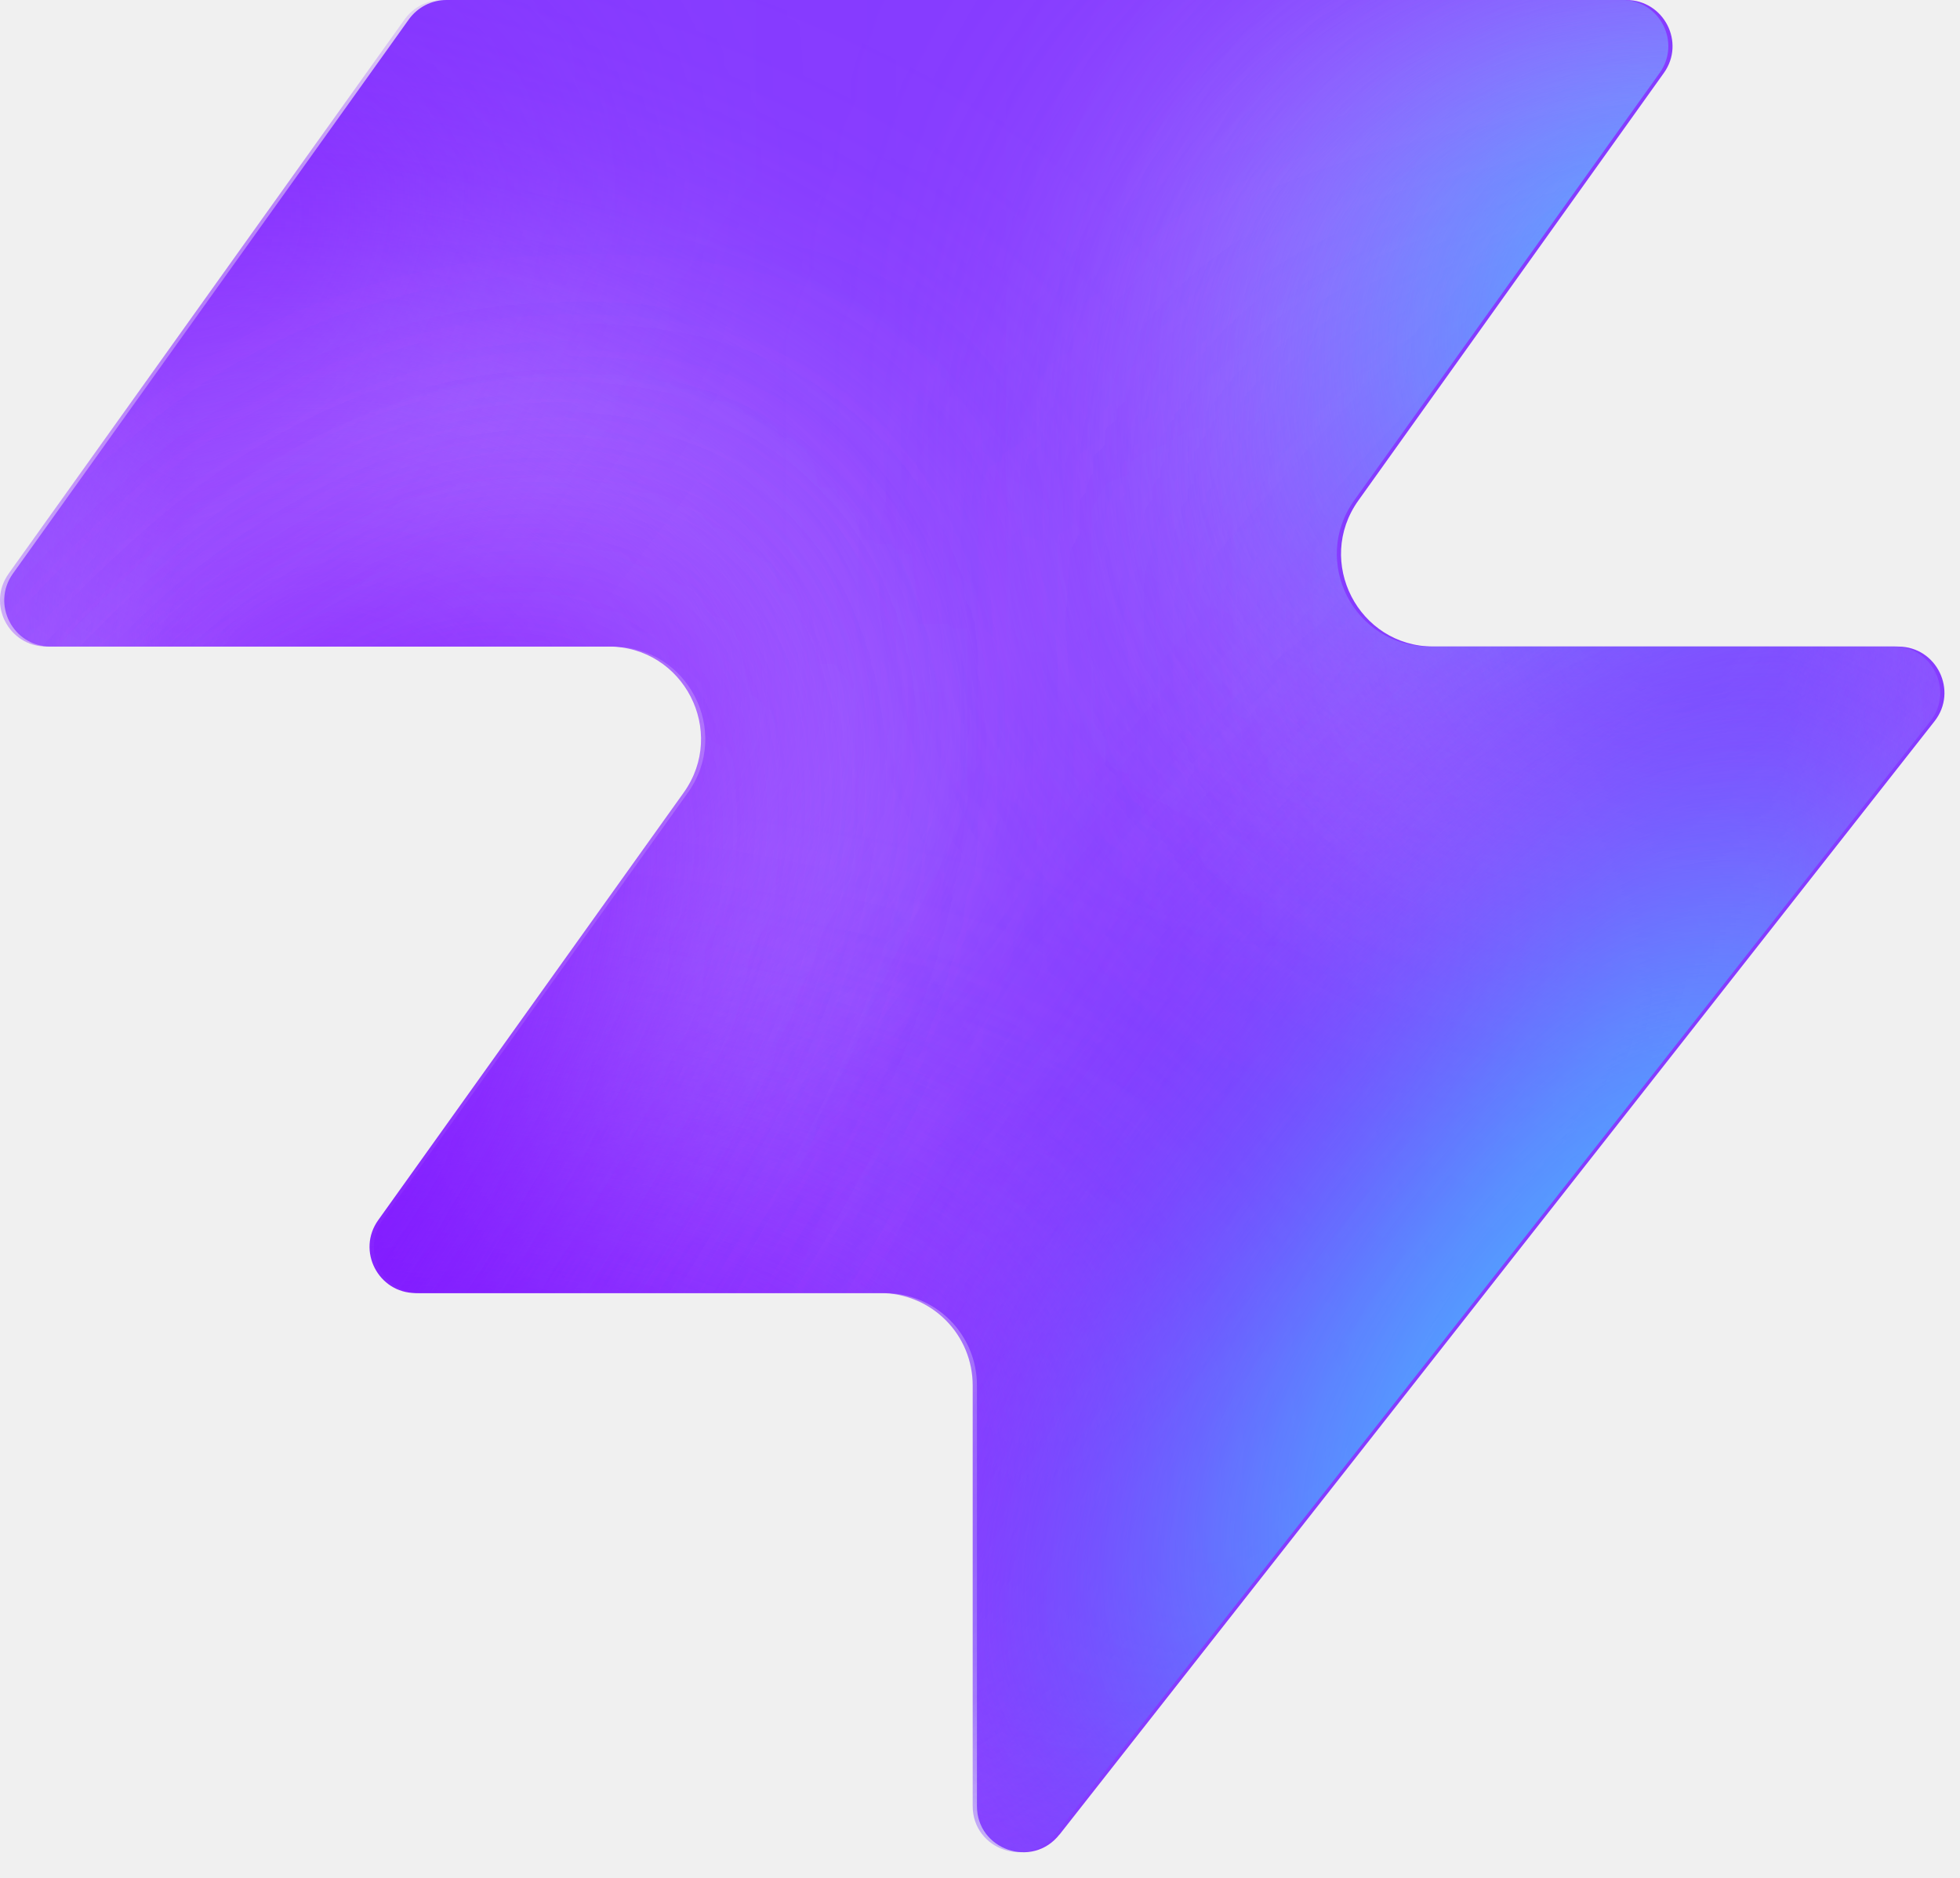
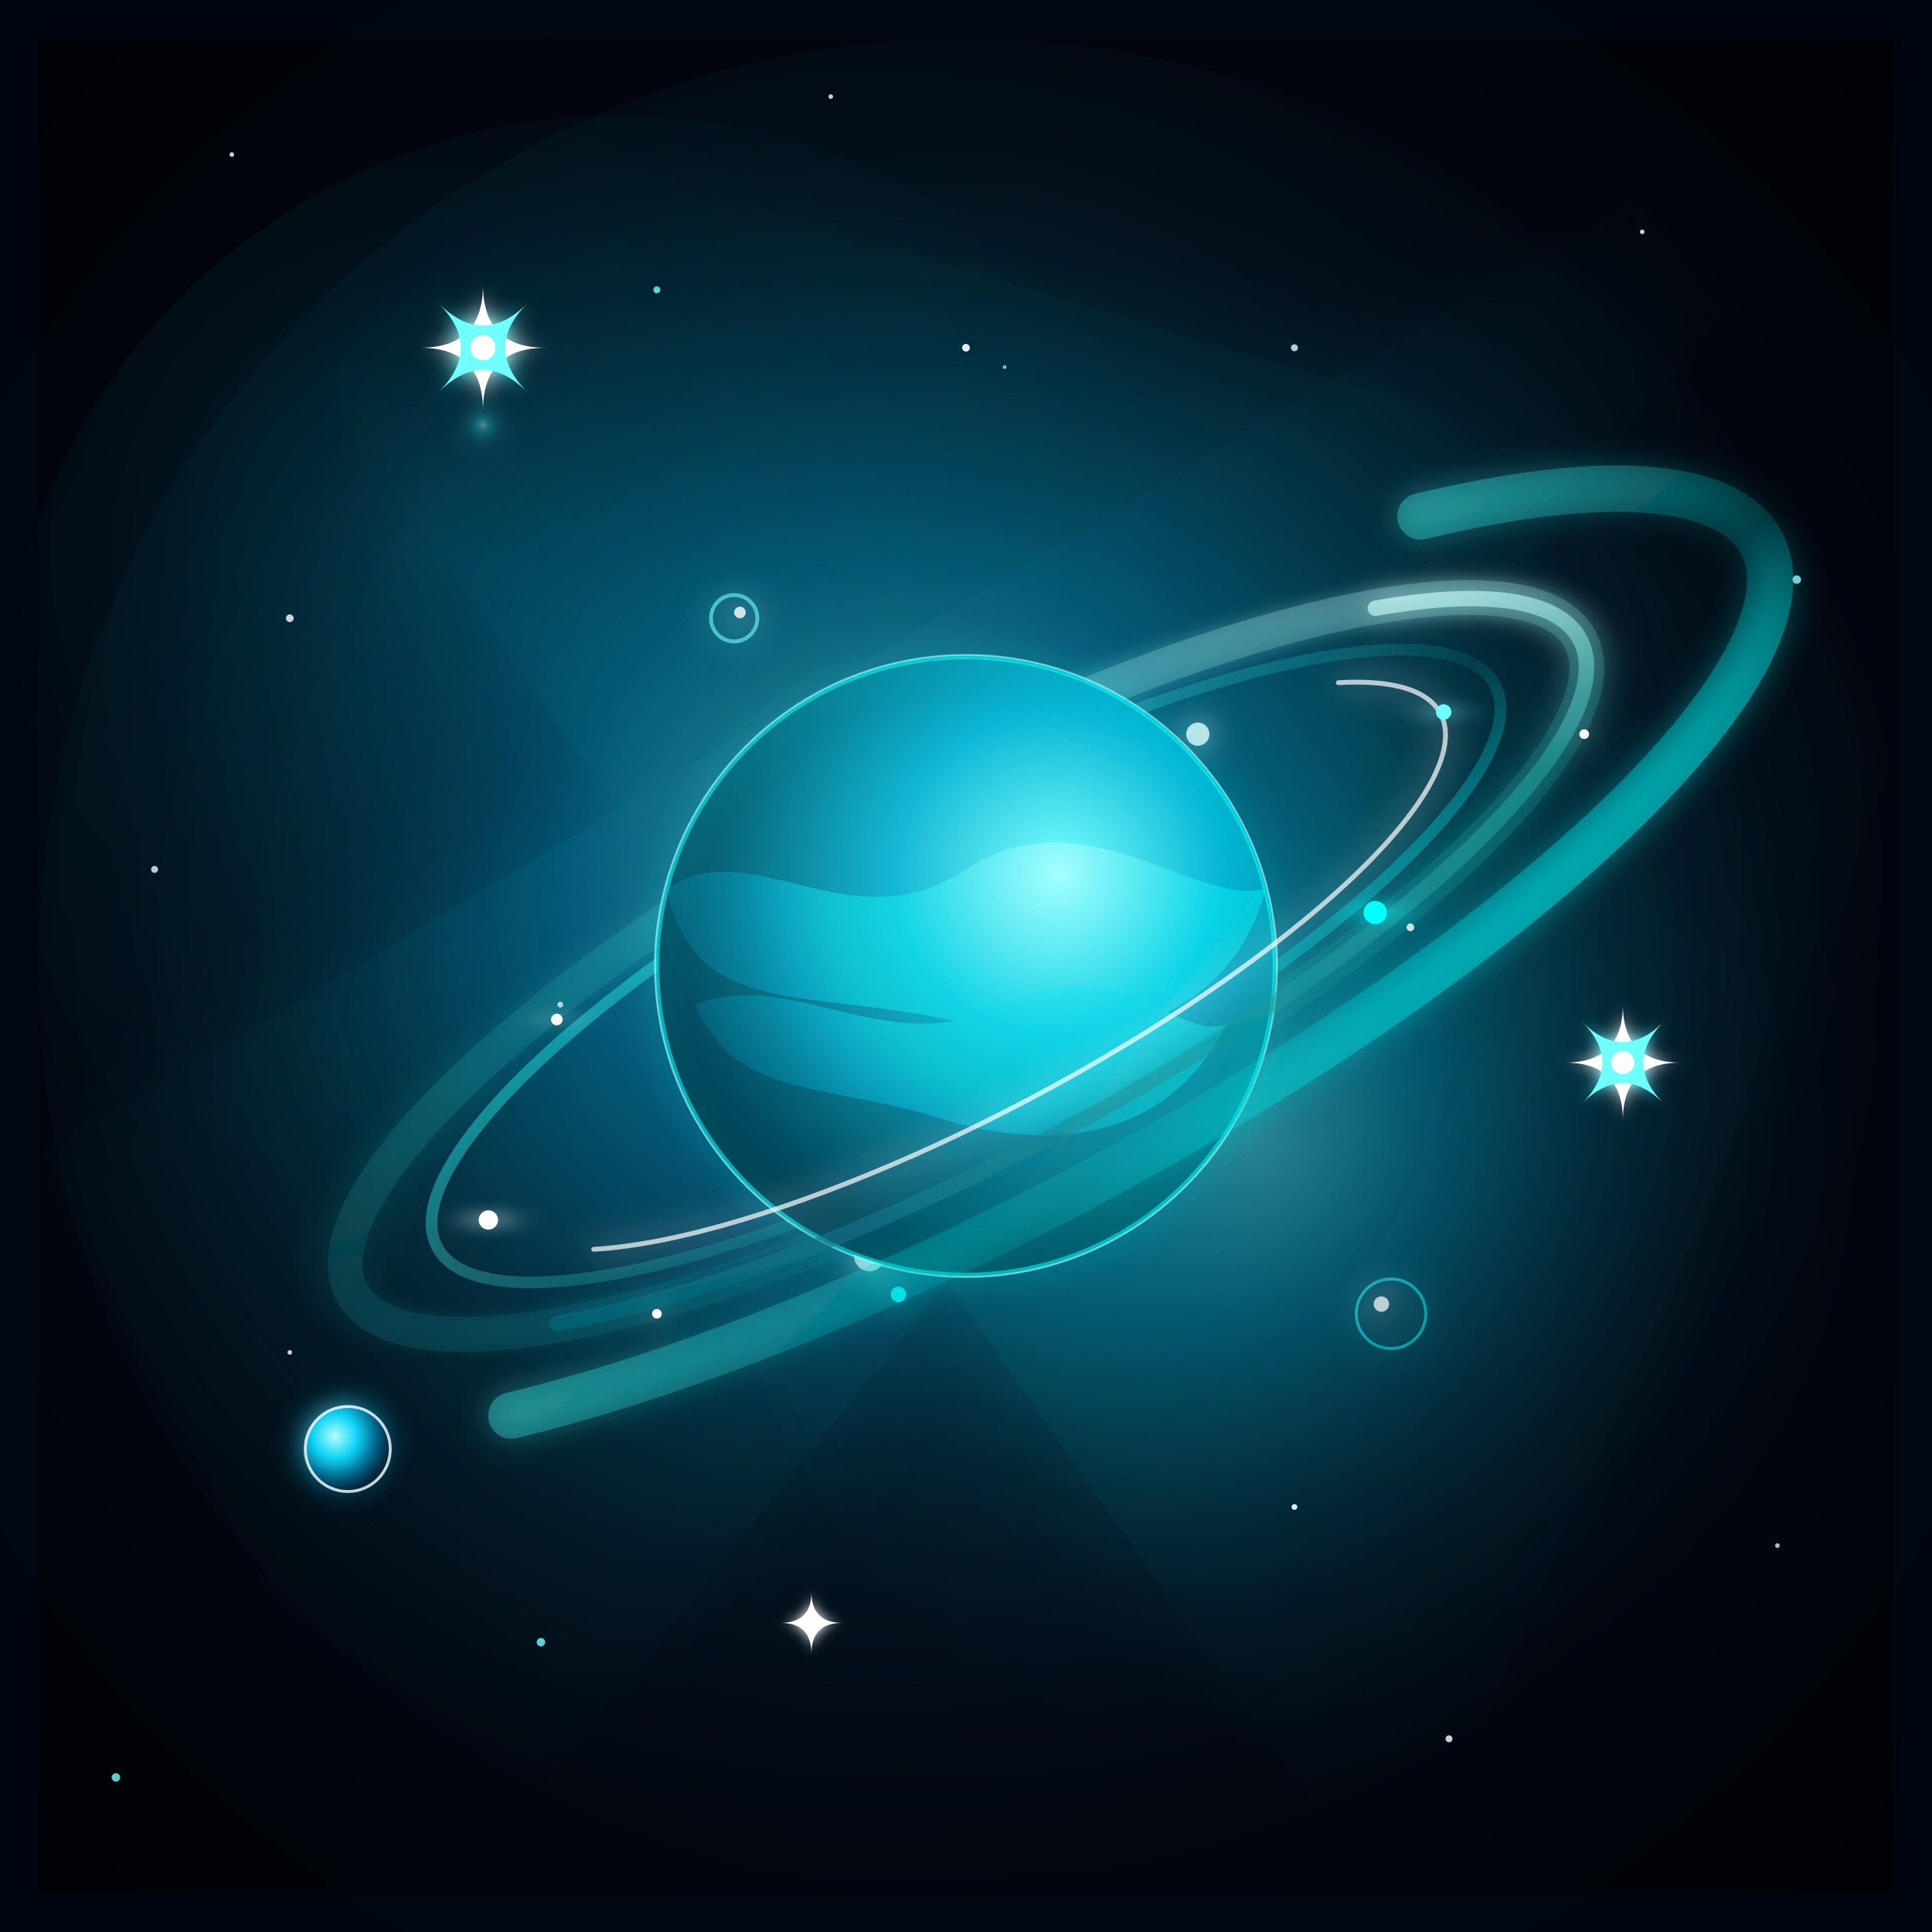
- <svg xmlns="http://www.w3.org/2000/svg" width="48" height="46" fill="none" viewBox="0 0 48 46">
-   <path fill="#863bff" d="M25.946 44.938c-.664.845-2.021.375-2.021-.698V33.937a2.26 2.26 0 0 0-2.262-2.262H10.287c-.92 0-1.456-1.04-.92-1.788l7.48-10.471c1.07-1.497 0-3.578-1.842-3.578H1.237c-.92 0-1.456-1.04-.92-1.788L10.013.474c.214-.297.556-.474.92-.474h28.894c.92 0 1.456 1.04.92 1.788l-7.48 10.471c-1.07 1.498 0 3.579 1.842 3.579h11.377c.943 0 1.473 1.088.89 1.83L25.947 44.94z" style="fill:#863bff;fill:color(display-p3 .525 .23 1);fill-opacity:1" />
-   <mask id="a" width="48" height="46" x="0" y="0" maskUnits="userSpaceOnUse" style="mask-type:alpha">
-     <path fill="#000" d="M25.842 44.938c-.664.844-2.021.375-2.021-.698V33.937a2.26 2.26 0 0 0-2.262-2.262H10.183c-.92 0-1.456-1.04-.92-1.788l7.48-10.471c1.07-1.498 0-3.579-1.842-3.579H1.133c-.92 0-1.456-1.04-.92-1.787L9.91.473c.214-.297.556-.474.92-.474h28.894c.92 0 1.456 1.04.92 1.788l-7.48 10.471c-1.07 1.498 0 3.578 1.842 3.578h11.377c.943 0 1.473 1.088.89 1.832L25.843 44.94z" style="fill:#000;fill-opacity:1" />
-   </mask>
-   <g mask="url(#a)">
-     <g filter="url(#b)">
-       <ellipse cx="5.508" cy="14.704" fill="#ede6ff" rx="5.508" ry="14.704" style="fill:#ede6ff;fill:color(display-p3 .927 .903 1);fill-opacity:1" transform="matrix(.00324 1 1 -.00324 -4.47 31.516)" />
+ <svg xmlns="http://www.w3.org/2000/svg" xmlns:xlink="http://www.w3.org/1999/xlink" viewBox="0 0 1000 1000" width="100%" height="100%" version="1.1" id="svg89">
+   <defs id="defs44">
+     <radialGradient id="space-bg" cx="50%" cy="50%" r="75%">
+       <stop offset="0%" stop-color="#071528" id="stop1" />
+       <stop offset="45%" stop-color="#030814" id="stop2" />
+       <stop offset="80%" stop-color="#010308" id="stop3" />
+       <stop offset="100%" stop-color="#000104" id="stop4" />
+     </radialGradient>
+     <radialGradient id="aqua-core" cx="45%" cy="45%" r="55%">
+       <stop offset="0%" stop-color="#70ffff" stop-opacity="0.8" id="stop5" />
+       <stop offset="30%" stop-color="#00bfff" stop-opacity="0.5" id="stop6" />
+       <stop offset="60%" stop-color="#007a8a" stop-opacity="0.25" id="stop7" />
+       <stop offset="100%" stop-color="#001f30" stop-opacity="0" id="stop8" />
+     </radialGradient>
+     <radialGradient id="deep-teal-nebula" cx="35%" cy="35%" r="65%">
+       <stop offset="0%" stop-color="#006680" stop-opacity="0.65" id="stop9" />
+       <stop offset="50%" stop-color="#002b36" stop-opacity="0.3" id="stop10" />
+       <stop offset="100%" stop-color="#000000" stop-opacity="0" id="stop11" />
+     </radialGradient>
+     <radialGradient id="cyan-glow-spec" cx="50%" cy="50%" r="50%">
+       <stop offset="0%" stop-color="#e0ffff" stop-opacity="0.9" id="stop12" />
+       <stop offset="30%" stop-color="#00ced1" stop-opacity="0.6" id="stop13" />
+       <stop offset="70%" stop-color="#005f73" stop-opacity="0.2" id="stop14" />
+       <stop offset="100%" stop-color="#002b36" stop-opacity="0" id="stop15" />
+     </radialGradient>
+     <radialGradient id="gas-giant" cx="65%" cy="35%" r="75%">
+       <stop offset="0%" stop-color="#70ffff" id="stop16" />
+       <stop offset="35%" stop-color="#00a8cc" id="stop17" />
+       <stop offset="70%" stop-color="#004d61" id="stop18" />
+       <stop offset="100%" stop-color="#01101a" id="stop19" />
+     </radialGradient>
+     <radialGradient id="ice-planet" cx="35%" cy="35%" r="65%">
+       <stop offset="0%" stop-color="#b2fefa" id="stop20" />
+       <stop offset="40%" stop-color="#0ed2f7" id="stop21" />
+       <stop offset="80%" stop-color="#005275" id="stop22" />
+       <stop offset="100%" stop-color="#002233" id="stop23" />
+     </radialGradient>
+     <linearGradient id="ring-grad-1" x1="0%" y1="0%" x2="100%" y2="100%">
+       <stop offset="0%" stop-color="#00ffff" stop-opacity="0.8" id="stop24" />
+       <stop offset="30%" stop-color="#48d1cc" stop-opacity="0.5" id="stop25" />
+       <stop offset="70%" stop-color="#00ced1" stop-opacity="0.15" id="stop26" />
+       <stop offset="100%" stop-color="#00ffff" stop-opacity="0.8" id="stop27" />
+     </linearGradient>
+     <linearGradient id="ring-grad-2" x1="100%" y1="0%" x2="0%" y2="100%">
+       <stop offset="0%" stop-color="#e0ffff" stop-opacity="0.8" id="stop28" />
+       <stop offset="40%" stop-color="#20b2aa" stop-opacity="0.4" id="stop29" />
+       <stop offset="100%" stop-color="#004d61" stop-opacity="0.6" id="stop30" />
+     </linearGradient>
+     <linearGradient id="cosmic-wave-1" x1="-22.259" y1="1932.471" x2="378.409" y2="1932.471" gradientTransform="scale(2.807809,0.3561496)" gradientUnits="userSpaceOnUse">
+       <stop offset="0%" stop-color="#00ffff" stop-opacity="0" id="stop31" />
+       <stop offset="30%" stop-color="#00ffff" stop-opacity="0.4" id="stop32" />
+       <stop offset="50%" stop-color="#aaffff" stop-opacity="0.7" id="stop33" />
+       <stop offset="70%" stop-color="#20b2aa" stop-opacity="0.35" id="stop34" />
+       <stop offset="100%" stop-color="#00ffff" stop-opacity="0" id="stop35" />
+     </linearGradient>
+     <linearGradient id="cosmic-wave-2" x1="444.766" y1="1992.43" x2="-27.145" y2="1520.518" gradientTransform="scale(2.394517,0.4176207)" gradientUnits="userSpaceOnUse">
+       <stop offset="0%" stop-color="#004052" stop-opacity="0" id="stop36" />
+       <stop offset="40%" stop-color="#48d1cc" stop-opacity="0.5" id="stop37" />
+       <stop offset="80%" stop-color="#00ffff" stop-opacity="0.25" id="stop38" />
+       <stop offset="100%" stop-color="#002b36" stop-opacity="0" id="stop39" />
+     </linearGradient>
+     <filter id="glow-heavy" x="-0.084" y="-0.084" width="1.168" height="1.168">
+       <feGaussianBlur stdDeviation="25" result="blur1" id="feGaussianBlur39" />
+       <feGaussianBlur stdDeviation="10" result="blur2" id="feGaussianBlur40" />
+       <feMerge id="feMerge42">
+         <feMergeNode in="blur1" id="feMergeNode40" />
+         <feMergeNode in="blur2" id="feMergeNode41" />
+         <feMergeNode in="SourceGraphic" id="feMergeNode42" />
+       </feMerge>
+     </filter>
+     <filter id="glow-soft" x="-3.84" y="-3.84" width="8.68" height="8.68">
+       <feGaussianBlur stdDeviation="8" result="blur" id="feGaussianBlur42" />
+       <feMerge id="feMerge44">
+         <feMergeNode in="blur" id="feMergeNode43" />
+         <feMergeNode in="SourceGraphic" id="feMergeNode44" />
+       </feMerge>
+     </filter>
+     <radialGradient xlink:href="#cyan-glow-spec" id="radialGradient89" cx="500" cy="500" r="500" fx="500" fy="500" gradientUnits="userSpaceOnUse" />
+     <radialGradient xlink:href="#aqua-core" id="radialGradient90" cx="450" cy="450" r="550" fx="450" fy="450" gradientUnits="userSpaceOnUse" />
+   </defs>
+   <rect width="1000" height="1000" fill="url(#space-bg)" id="rect44" />
+   <circle cx="500" cy="500" r="480" fill="url(#aqua-core)" opacity="0.55" id="circle44" />
+   <circle cx="320" cy="380" r="320" fill="url(#deep-teal-nebula)" opacity="0.5" style="mix-blend-mode: screen;" id="circle45" />
+   <circle cx="680" cy="620" r="300" fill="url(#aqua-core)" opacity="0.4" style="mix-blend-mode: screen;" id="circle46" />
+   <g opacity="0.8" id="g58">
+     <circle cx="120" cy="80" r="1.2" fill="#fff" id="circle47" />
+     <circle cx="340" cy="150" r="1.8" fill="#70ffff" id="circle48" />
+     <circle cx="850" cy="120" r="1.2" fill="#fff" id="circle49" />
+     <circle cx="930" cy="300" r="2.2" fill="#aaffff" id="circle50" />
+     <circle cx="80" cy="450" r="1.8" fill="#e0ffff" id="circle51" />
+     <circle cx="150" cy="700" r="1.2" fill="#fff" id="circle52" />
+     <circle cx="280" cy="850" r="2.2" fill="#70ffff" id="circle53" />
+     <circle cx="750" cy="900" r="1.8" fill="#fff" id="circle54" />
+     <circle cx="920" cy="800" r="1.2" fill="#aaffff" id="circle55" />
+     <circle cx="60" cy="920" r="2.2" fill="#70ffff" id="circle56" />
+     <circle cx="430" cy="50" r="1.2" fill="#fff" id="circle57" />
+     <circle cx="670" cy="180" r="1.8" fill="#e0ffff" id="circle58" />
+   </g>
+   <g filter="url(#glow-soft)" id="g66">
+     <circle cx="450" cy="650" r="8" fill="#e0ffff" opacity="0.7" id="circle59" />
+     <circle cx="465" cy="670" r="4" fill="#00ffff" opacity="0.85" id="circle60" />
+     <circle cx="380" cy="320" r="12" fill="none" stroke="#70ffff" stroke-width="2" opacity="0.6" id="circle61" />
+     <circle cx="383" cy="317" r="3" fill="#ffffff" opacity="0.8" id="circle62" />
+     <circle cx="620" cy="380" r="6" fill="#e0ffff" opacity="0.8" id="circle63" />
+     <circle cx="720" cy="680" r="18" fill="none" stroke="#00ffff" stroke-width="1.5" opacity="0.5" id="circle64" />
+     <circle cx="715" cy="675" r="4" fill="#ffffff" opacity="0.7" id="circle65" />
+     <circle cx="250" cy="220" r="14" fill="url(#cyan-glow-spec)" opacity="0.4" id="circle66" />
+   </g>
+   <g id="central-system">
+     <ellipse cx="500" cy="500" rx="360" ry="100" fill="none" stroke="url(#ring-grad-2)" stroke-width="18" transform="rotate(-28, 500, 500)" opacity="0.5" filter="url(#glow-soft)" id="ellipse66" />
+     <ellipse cx="500" cy="500" rx="310" ry="85" fill="none" stroke="url(#ring-grad-1)" stroke-width="6" transform="rotate(-28, 500, 500)" opacity="0.7" id="ellipse67" />
+     <circle cx="500" cy="500" r="160" fill="#01060d" id="circle67" />
+     <circle cx="500" cy="500" r="160" fill="url(#gas-giant)" id="circle68" />
+     <g opacity="0.4" style="mix-blend-mode: overlay;" id="g69">
+       <path d="M345,460 C390,430 440,490 500,450 C560,410 620,470 655,460 C640,520 580,550 500,530 C420,510 360,530 345,460 Z" fill="#ffffff" id="path68" />
+       <path d="M360,520 C410,500 460,550 520,520 C580,490 610,540 635,530 C610,580 560,600 490,580 C430,560 380,570 360,520 Z" fill="#70ffff" id="path69" />
    </g>
-     <g filter="url(#c)">
-       <ellipse cx="10.399" cy="29.851" fill="#ede6ff" rx="10.399" ry="29.851" style="fill:#ede6ff;fill:color(display-p3 .927 .903 1);fill-opacity:1" transform="matrix(.00324 1 1 -.00324 -39.328 7.883)" />
+     <circle cx="500" cy="500" r="160" fill="none" stroke="#00ffff" stroke-width="2.5" filter="url(#glow-soft)" opacity="0.6" id="circle69" />
+     <circle cx="500" cy="500" r="161" fill="none" stroke="#ffffff" stroke-width="1" opacity="0.4" id="circle70" />
+     <g filter="url(#glow-soft)" id="g72">
+       <path d="M183,595 A360,100 0 0,0 817,405" fill="none" stroke="url(#ring-grad-1)" stroke-width="24" transform="rotate(-28, 500, 500)" stroke-linecap="round" id="path70" />
+       <path d="M226,564 A310,85 0 0,0 774,436" fill="none" stroke="url(#ring-grad-2)" stroke-width="8" transform="rotate(-28, 500, 500)" stroke-linecap="round" id="path71" />
+       <path d="M261,539 A270,74 0 0,0 739,461" fill="none" stroke="#ffffff" stroke-width="2.5" transform="rotate(-28, 500, 500)" opacity="0.7" stroke-linecap="round" id="path72" />
    </g>
-     <g filter="url(#d)">
-       <ellipse cx="5.508" cy="30.487" fill="#7e14ff" rx="5.508" ry="30.487" style="fill:#7e14ff;fill:color(display-p3 .492 .077 1);fill-opacity:1" transform="rotate(89.814 -25.913 -14.639)scale(1 -1)" />
-     </g>
-     <g filter="url(#e)">
-       <ellipse cx="5.508" cy="30.599" fill="#7e14ff" rx="5.508" ry="30.599" style="fill:#7e14ff;fill:color(display-p3 .492 .077 1);fill-opacity:1" transform="rotate(89.814 -32.644 -3.334)scale(1 -1)" />
-     </g>
-     <g filter="url(#f)">
-       <ellipse cx="5.508" cy="30.599" fill="#7e14ff" rx="5.508" ry="30.599" style="fill:#7e14ff;fill:color(display-p3 .492 .077 1);fill-opacity:1" transform="matrix(.00324 1 1 -.00324 -34.34 30.47)" />
-     </g>
-     <g filter="url(#g)">
-       <ellipse cx="14.072" cy="22.078" fill="#ede6ff" rx="14.072" ry="22.078" style="fill:#ede6ff;fill:color(display-p3 .927 .903 1);fill-opacity:1" transform="rotate(93.35 24.506 48.493)scale(-1 1)" />
-     </g>
-     <g filter="url(#h)">
-       <ellipse cx="3.47" cy="21.501" fill="#7e14ff" rx="3.47" ry="21.501" style="fill:#7e14ff;fill:color(display-p3 .492 .077 1);fill-opacity:1" transform="rotate(89.009 28.708 47.59)scale(-1 1)" />
-     </g>
-     <g filter="url(#i)">
-       <ellipse cx="3.47" cy="21.501" fill="#7e14ff" rx="3.47" ry="21.501" style="fill:#7e14ff;fill:color(display-p3 .492 .077 1);fill-opacity:1" transform="rotate(89.009 28.708 47.59)scale(-1 1)" />
-     </g>
-     <g filter="url(#j)">
-       <ellipse cx=".387" cy="8.972" fill="#7e14ff" rx="4.407" ry="29.108" style="fill:#7e14ff;fill:color(display-p3 .492 .077 1);fill-opacity:1" transform="rotate(39.51 .387 8.972)" />
-     </g>
-     <g filter="url(#k)">
-       <ellipse cx="47.523" cy="-6.092" fill="#7e14ff" rx="4.407" ry="29.108" style="fill:#7e14ff;fill:color(display-p3 .492 .077 1);fill-opacity:1" transform="rotate(37.892 47.523 -6.092)" />
-     </g>
-     <g filter="url(#l)">
-       <ellipse cx="41.412" cy="6.333" fill="#47bfff" rx="5.971" ry="9.665" style="fill:#47bfff;fill:color(display-p3 .28 .748 1);fill-opacity:1" transform="rotate(37.892 41.412 6.333)" />
-     </g>
-     <g filter="url(#m)">
-       <ellipse cx="-1.879" cy="38.332" fill="#7e14ff" rx="4.407" ry="29.108" style="fill:#7e14ff;fill:color(display-p3 .492 .077 1);fill-opacity:1" transform="rotate(37.892 -1.88 38.332)" />
-     </g>
-     <g filter="url(#n)">
-       <ellipse cx="-1.879" cy="38.332" fill="#7e14ff" rx="4.407" ry="29.108" style="fill:#7e14ff;fill:color(display-p3 .492 .077 1);fill-opacity:1" transform="rotate(37.892 -1.88 38.332)" />
-     </g>
-     <g filter="url(#o)">
-       <ellipse cx="35.651" cy="29.907" fill="#7e14ff" rx="4.407" ry="29.108" style="fill:#7e14ff;fill:color(display-p3 .492 .077 1);fill-opacity:1" transform="rotate(37.892 35.651 29.907)" />
-     </g>
-     <g filter="url(#p)">
-       <ellipse cx="38.418" cy="32.4" fill="#47bfff" rx="5.971" ry="15.297" style="fill:#47bfff;fill:color(display-p3 .28 .748 1);fill-opacity:1" transform="rotate(37.892 38.418 32.4)" />
+     <g transform="rotate(-28, 500, 500)" filter="url(#glow-soft)" id="g75">
+       <circle cx="220" cy="500" r="5" fill="#ffffff" id="circle72" />
+       <circle cx="780" cy="500" r="4" fill="#70ffff" id="circle73" />
+       <circle cx="300" cy="425" r="3" fill="#ffffff" id="circle74" />
+       <circle cx="700" cy="575" r="6" fill="#00ffff" id="circle75" />
    </g>
  </g>
-   <defs>
-     <filter id="b" width="60.045" height="41.654" x="-19.77" y="16.149" color-interpolation-filters="sRGB" filterUnits="userSpaceOnUse">
-       <feFlood flood-opacity="0" result="BackgroundImageFix" />
-       <feBlend in="SourceGraphic" in2="BackgroundImageFix" result="shape" />
-       <feGaussianBlur result="effect1_foregroundBlur_2002_17158" stdDeviation="7.659" />
-     </filter>
-     <filter id="c" width="90.34" height="51.437" x="-54.613" y="-7.533" color-interpolation-filters="sRGB" filterUnits="userSpaceOnUse">
-       <feFlood flood-opacity="0" result="BackgroundImageFix" />
-       <feBlend in="SourceGraphic" in2="BackgroundImageFix" result="shape" />
-       <feGaussianBlur result="effect1_foregroundBlur_2002_17158" stdDeviation="7.659" />
-     </filter>
-     <filter id="d" width="79.355" height="29.4" x="-49.64" y="2.03" color-interpolation-filters="sRGB" filterUnits="userSpaceOnUse">
-       <feFlood flood-opacity="0" result="BackgroundImageFix" />
-       <feBlend in="SourceGraphic" in2="BackgroundImageFix" result="shape" />
-       <feGaussianBlur result="effect1_foregroundBlur_2002_17158" stdDeviation="4.596" />
-     </filter>
-     <filter id="e" width="79.579" height="29.4" x="-45.045" y="20.029" color-interpolation-filters="sRGB" filterUnits="userSpaceOnUse">
-       <feFlood flood-opacity="0" result="BackgroundImageFix" />
-       <feBlend in="SourceGraphic" in2="BackgroundImageFix" result="shape" />
-       <feGaussianBlur result="effect1_foregroundBlur_2002_17158" stdDeviation="4.596" />
-     </filter>
-     <filter id="f" width="79.579" height="29.4" x="-43.513" y="21.178" color-interpolation-filters="sRGB" filterUnits="userSpaceOnUse">
-       <feFlood flood-opacity="0" result="BackgroundImageFix" />
-       <feBlend in="SourceGraphic" in2="BackgroundImageFix" result="shape" />
-       <feGaussianBlur result="effect1_foregroundBlur_2002_17158" stdDeviation="4.596" />
-     </filter>
-     <filter id="g" width="74.749" height="58.852" x="15.756" y="-17.901" color-interpolation-filters="sRGB" filterUnits="userSpaceOnUse">
-       <feFlood flood-opacity="0" result="BackgroundImageFix" />
-       <feBlend in="SourceGraphic" in2="BackgroundImageFix" result="shape" />
-       <feGaussianBlur result="effect1_foregroundBlur_2002_17158" stdDeviation="7.659" />
-     </filter>
-     <filter id="h" width="61.377" height="25.362" x="23.548" y="2.284" color-interpolation-filters="sRGB" filterUnits="userSpaceOnUse">
-       <feFlood flood-opacity="0" result="BackgroundImageFix" />
-       <feBlend in="SourceGraphic" in2="BackgroundImageFix" result="shape" />
-       <feGaussianBlur result="effect1_foregroundBlur_2002_17158" stdDeviation="4.596" />
-     </filter>
-     <filter id="i" width="61.377" height="25.362" x="23.548" y="2.284" color-interpolation-filters="sRGB" filterUnits="userSpaceOnUse">
-       <feFlood flood-opacity="0" result="BackgroundImageFix" />
-       <feBlend in="SourceGraphic" in2="BackgroundImageFix" result="shape" />
-       <feGaussianBlur result="effect1_foregroundBlur_2002_17158" stdDeviation="4.596" />
-     </filter>
-     <filter id="j" width="56.045" height="63.649" x="-27.636" y="-22.853" color-interpolation-filters="sRGB" filterUnits="userSpaceOnUse">
-       <feFlood flood-opacity="0" result="BackgroundImageFix" />
-       <feBlend in="SourceGraphic" in2="BackgroundImageFix" result="shape" />
-       <feGaussianBlur result="effect1_foregroundBlur_2002_17158" stdDeviation="4.596" />
-     </filter>
-     <filter id="k" width="54.814" height="64.646" x="20.116" y="-38.415" color-interpolation-filters="sRGB" filterUnits="userSpaceOnUse">
-       <feFlood flood-opacity="0" result="BackgroundImageFix" />
-       <feBlend in="SourceGraphic" in2="BackgroundImageFix" result="shape" />
-       <feGaussianBlur result="effect1_foregroundBlur_2002_17158" stdDeviation="4.596" />
-     </filter>
-     <filter id="l" width="33.541" height="35.313" x="24.641" y="-11.323" color-interpolation-filters="sRGB" filterUnits="userSpaceOnUse">
-       <feFlood flood-opacity="0" result="BackgroundImageFix" />
-       <feBlend in="SourceGraphic" in2="BackgroundImageFix" result="shape" />
-       <feGaussianBlur result="effect1_foregroundBlur_2002_17158" stdDeviation="4.596" />
-     </filter>
-     <filter id="m" width="54.814" height="64.646" x="-29.286" y="6.009" color-interpolation-filters="sRGB" filterUnits="userSpaceOnUse">
-       <feFlood flood-opacity="0" result="BackgroundImageFix" />
-       <feBlend in="SourceGraphic" in2="BackgroundImageFix" result="shape" />
-       <feGaussianBlur result="effect1_foregroundBlur_2002_17158" stdDeviation="4.596" />
-     </filter>
-     <filter id="n" width="54.814" height="64.646" x="-29.286" y="6.009" color-interpolation-filters="sRGB" filterUnits="userSpaceOnUse">
-       <feFlood flood-opacity="0" result="BackgroundImageFix" />
-       <feBlend in="SourceGraphic" in2="BackgroundImageFix" result="shape" />
-       <feGaussianBlur result="effect1_foregroundBlur_2002_17158" stdDeviation="4.596" />
-     </filter>
-     <filter id="o" width="54.814" height="64.646" x="8.244" y="-2.416" color-interpolation-filters="sRGB" filterUnits="userSpaceOnUse">
-       <feFlood flood-opacity="0" result="BackgroundImageFix" />
-       <feBlend in="SourceGraphic" in2="BackgroundImageFix" result="shape" />
-       <feGaussianBlur result="effect1_foregroundBlur_2002_17158" stdDeviation="4.596" />
-     </filter>
-     <filter id="p" width="39.409" height="43.623" x="18.713" y="10.588" color-interpolation-filters="sRGB" filterUnits="userSpaceOnUse">
-       <feFlood flood-opacity="0" result="BackgroundImageFix" />
-       <feBlend in="SourceGraphic" in2="BackgroundImageFix" result="shape" />
-       <feGaussianBlur result="effect1_foregroundBlur_2002_17158" stdDeviation="4.596" />
-     </filter>
-   </defs>
+   <g transform="translate(180, 750)" id="g77">
+     <circle cx="0" cy="0" r="22" fill="url(#ice-planet)" filter="url(#glow-soft)" id="circle76" />
+     <circle cx="0" cy="0" r="22" fill="none" stroke="#ffffff" stroke-width="1.5" opacity="0.8" id="circle77" />
+   </g>
+   <g transform="translate(250, 180) scale(0.65)" filter="url(#glow-soft)" id="g78">
+     <path d="M0,-50 Q0,0 50,0 Q0,0 0,50 Q0,0 -50,0 Q0,0 0,-50 Z" fill="#ffffff" id="path77" />
+     <path d="M0,-50 Q0,0 50,0 Q0,0 0,50 Q0,0 -50,0 Q0,0 0,-50 Z" fill="#70ffff" transform="rotate(45)" id="path78" />
+     <circle cx="0" cy="0" r="10" fill="#ffffff" id="circle78" />
+   </g>
+   <g transform="translate(840, 550) scale(0.5)" filter="url(#glow-soft)" id="g80">
+     <path d="M0,-60 Q0,0 60,0 Q0,0 0,60 Q0,0 -60,0 Q0,0 0,-60 Z" fill="#ffffff" id="path79" />
+     <path d="M0,-60 Q0,0 60,0 Q0,0 0,60 Q0,0 -60,0 Q0,0 0,-60 Z" fill="#70ffff" transform="rotate(45)" id="path80" />
+     <circle cx="0" cy="0" r="12" fill="#ffffff" id="circle80" />
+   </g>
+   <g transform="translate(420, 840) scale(0.4)" filter="url(#glow-soft)" id="g81">
+     <path d="M0,-40 Q0,0 40,0 Q0,0 0,40 Q0,0 -40,0 Q0,0 0,-40 Z" fill="#ffffff" id="path81" />
+     <circle cx="0" cy="0" r="6" fill="#ffffff" id="circle81" />
+   </g>
+   <g filter="url(#glow-heavy)" opacity="0.2" style="mix-blend-mode:screen" id="g82" transform="translate(23.51424,-3.359177)">
+     <polygon points="1000,300 700,1000 0,0 " fill="url(#cyan-glow-spec)" id="polygon81" style="fill:url(#radialGradient89)" />
+     <polygon points="200,1000 0,600 1000,0 " fill="url(#aqua-core)" id="polygon82" style="fill:url(#radialGradient90)" />
+   </g>
+   <g fill="#ffffff" id="g89">
+     <circle cx="500" cy="180" r="2" opacity="0.9" id="circle82" />
+     <circle cx="520" cy="190" r="1" opacity="0.6" id="circle83" />
+     <circle cx="820" cy="380" r="2.5" filter="url(#glow-soft)" id="circle84" />
+     <circle cx="150" cy="320" r="2" opacity="0.8" id="circle85" />
+     <circle cx="670" cy="780" r="1.5" opacity="0.9" id="circle86" />
+     <circle cx="340" cy="680" r="2.5" filter="url(#glow-soft)" id="circle87" />
+     <circle cx="290" cy="520" r="1.5" opacity="0.7" id="circle88" />
+     <circle cx="730" cy="480" r="2" opacity="0.8" id="circle89" />
+   </g>
+   <rect width="1000" height="1000" fill="none" stroke="#000712" stroke-width="40" opacity="0.85" id="rect89" />
</svg>
